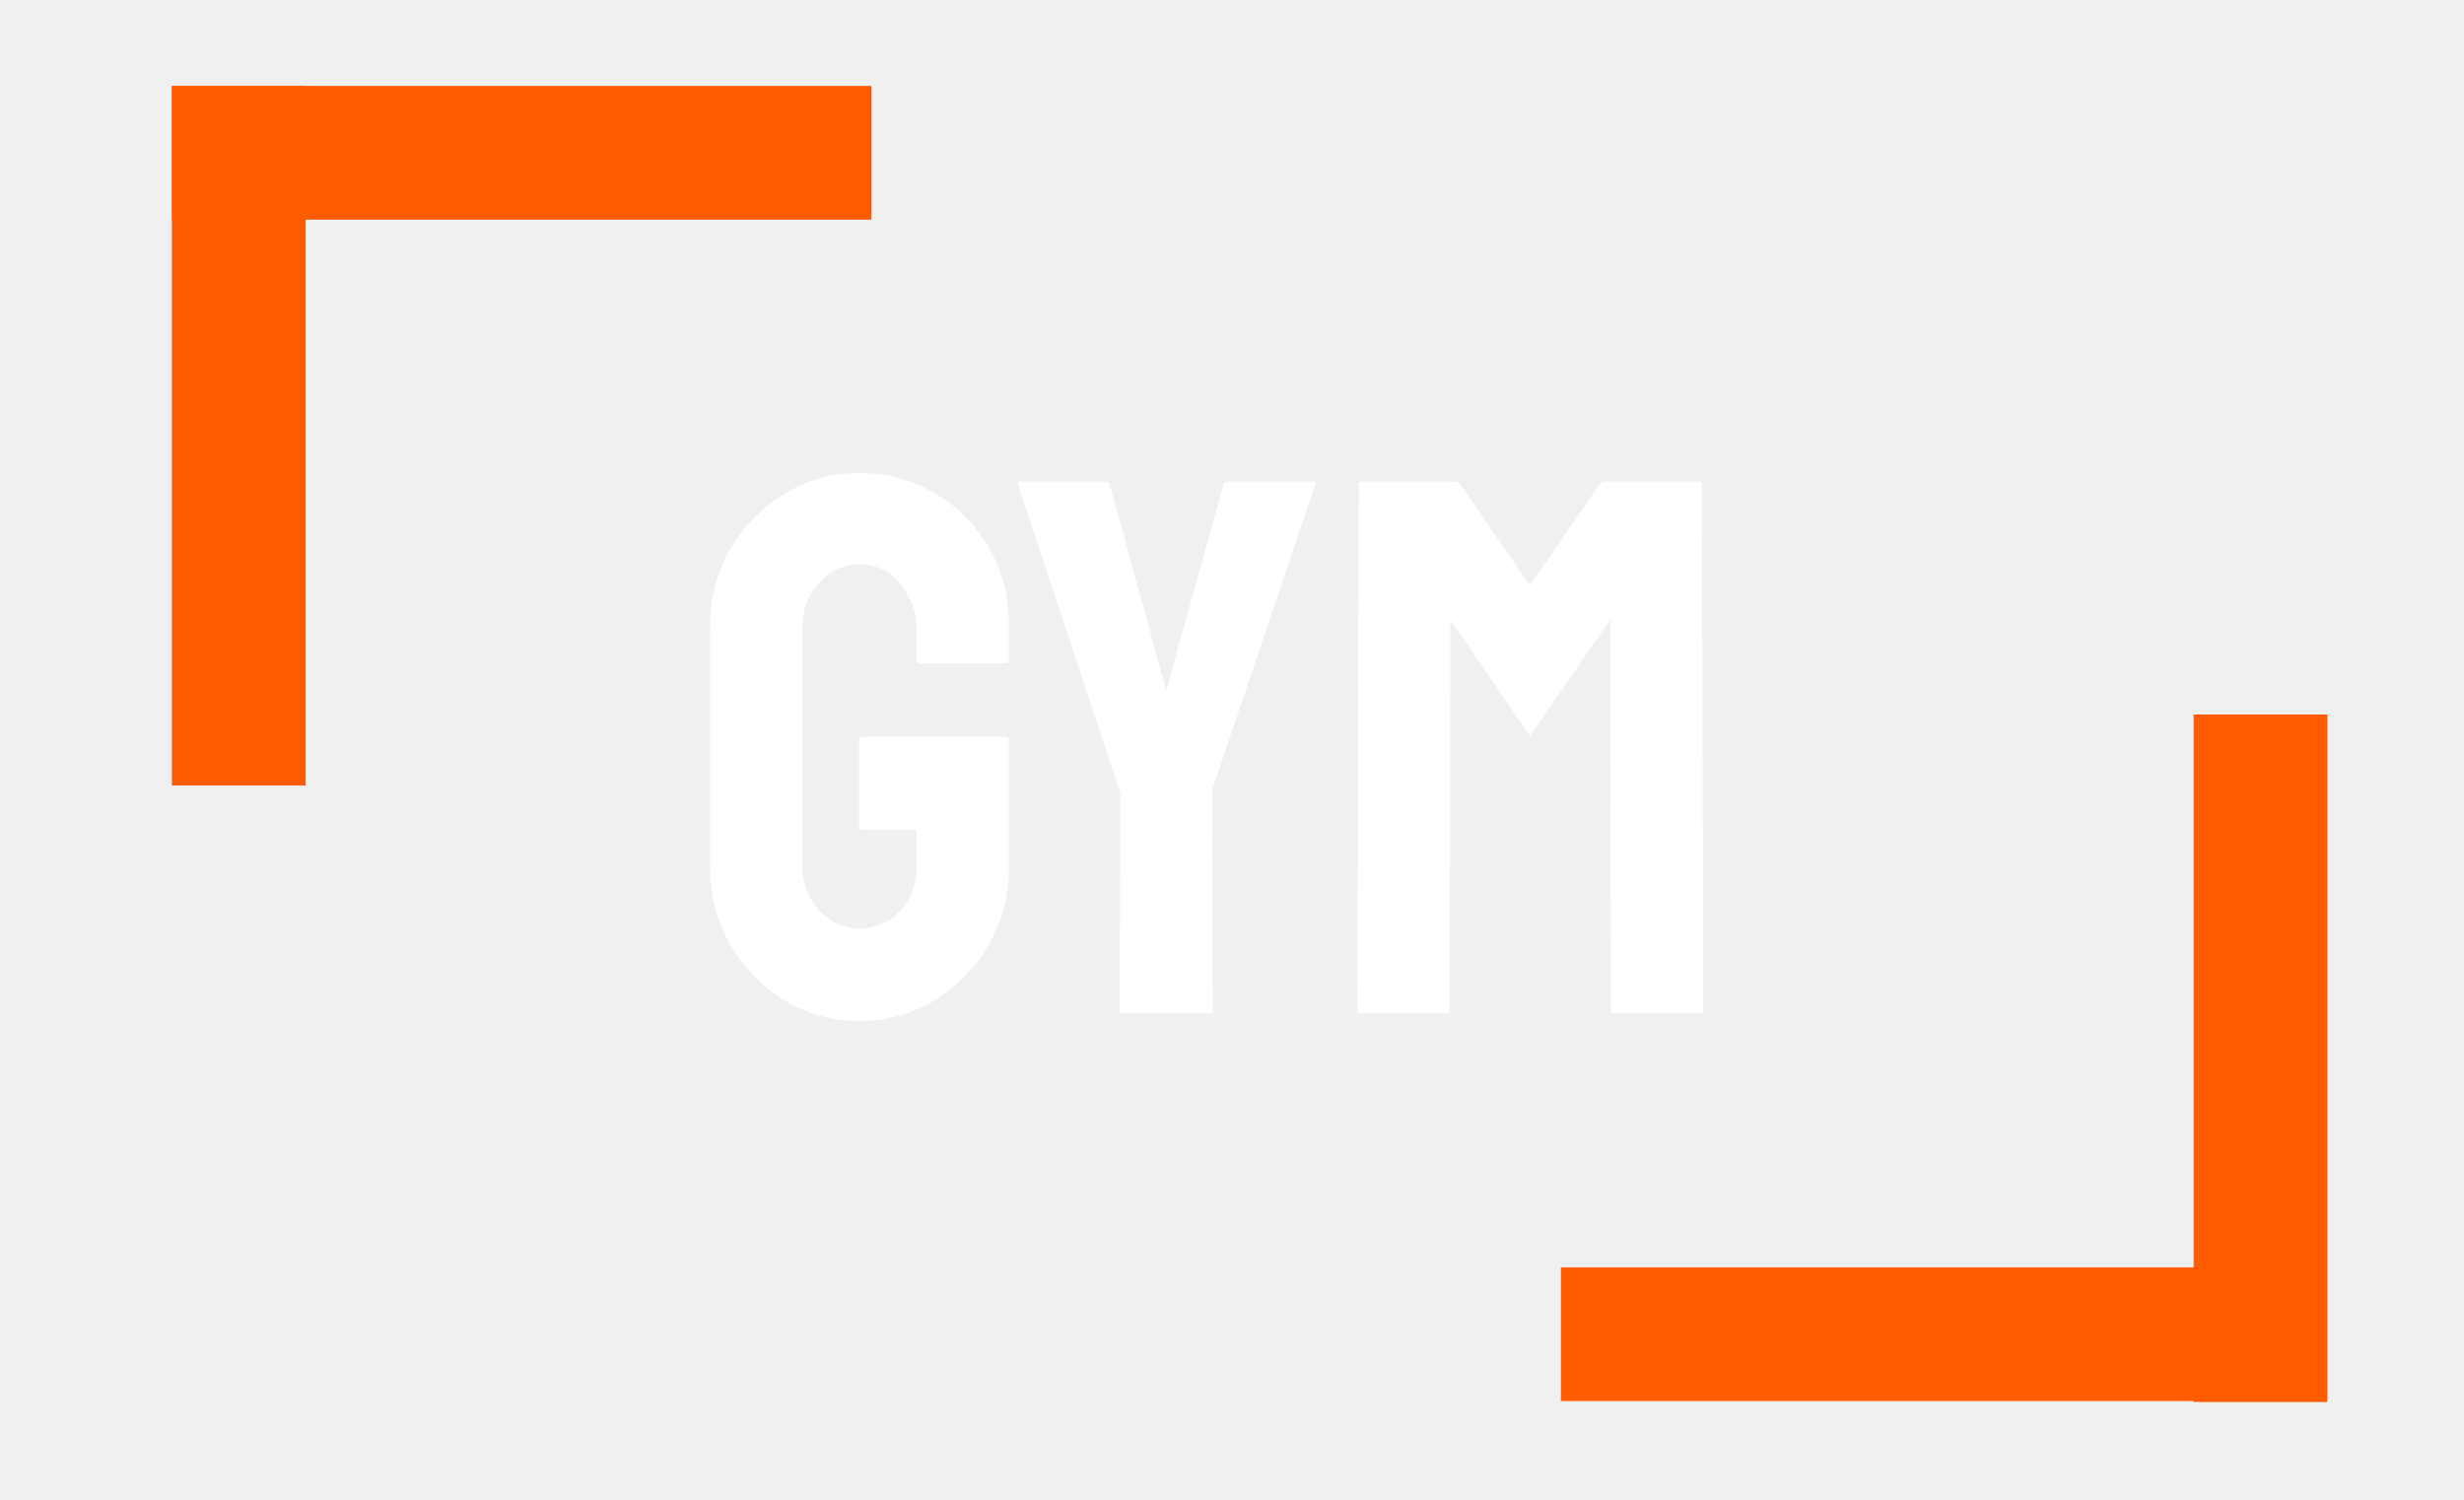
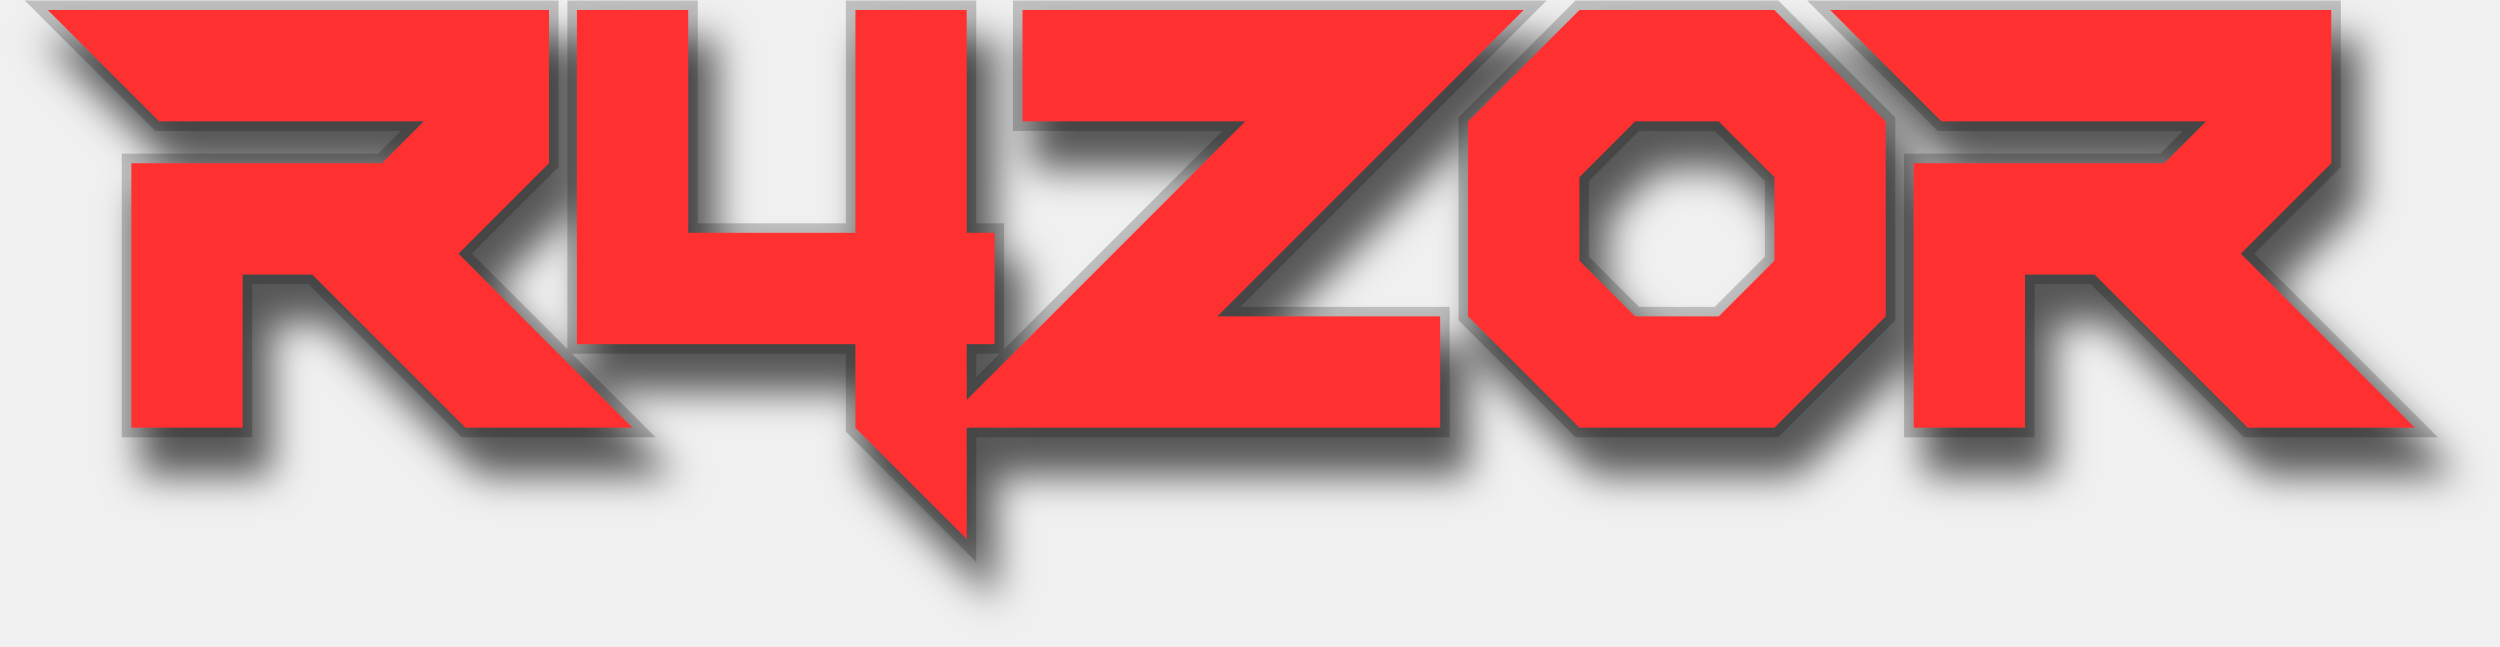
- <svg xmlns="http://www.w3.org/2000/svg" width="258" height="157" viewBox="0 0 258 157">
+ <svg xmlns="http://www.w3.org/2000/svg" width="263" height="68" viewBox="0 0 263 68" fill="none">
+   <g filter="url(#filter0_d)">
+     <path d="M40.18 17.168L44.574 12.773H16.742L5.023 1.055H57.758V17.168L48.236 26.689L66.547 45H48.969L32.855 28.887H25.531V45H13.812V17.168H40.18Z" fill="#FE3030" />
+     <path d="M60.688 1.055H72.406V24.492H89.984V1.055H101.703V24.492H104.633V36.211H101.703V56.719L89.984 45V36.211H60.688V1.055Z" fill="#FE3030" />
+     <path d="M128.07 33.281H151.508V45H98.773L131 12.773H107.562V1.055H160.297L128.07 33.281Z" fill="#FE3030" />
+     <path d="M154.438 33.281V12.773L166.156 1.055H186.664L198.383 12.773V33.281L186.664 45H166.156L154.438 33.281ZM166.156 18.633V27.422L172.016 33.281H180.805L186.664 27.422V18.633L180.805 12.773H172.016L166.156 18.633Z" fill="#FE3030" />
+     <path d="M227.68 17.168L232.074 12.773H204.242L192.523 1.055H245.258V17.168L235.736 26.689L254.047 45H236.469L220.355 28.887H213.031V45H201.312V17.168H227.68Z" fill="#FE3030" />
+     <path d="M48.943 26.689L58.111 17.521L58.258 17.375V17.168V1.055V0.555H57.758H5.023H3.816L4.67 1.408L16.389 13.127L16.535 13.273H16.742H43.367L39.973 16.668H13.812H13.312V17.168V45V45.5H13.812H25.531H26.031V45V29.387H32.648L48.615 45.354L48.762 45.5H48.969H66.547H67.754L66.9 44.646L48.943 26.689ZM60.688 0.555H60.188V1.055V36.211V36.711H60.688H89.484V45V45.207L89.631 45.354L101.35 57.072L102.203 57.926V56.719V45.5H151.508H152.008V45V33.281V32.781H151.508H129.277L160.65 1.408L161.504 0.555H160.297H107.562H107.062V1.055V12.773V13.273H107.562H129.793L102.203 40.863V36.711H104.633H105.133V36.211V24.492V23.992H104.633H102.203V1.055V0.555H101.703H89.984H89.484V1.055V23.992H72.906V1.055V0.555H72.406H60.688ZM153.938 33.281V33.488L154.084 33.635L165.803 45.354L165.949 45.5H166.156H186.664H186.871L187.018 45.354L198.736 33.635L198.883 33.488V33.281V12.773V12.566L198.736 12.42L187.018 0.701L186.871 0.555H186.664H166.156H165.949L165.803 0.701L154.084 12.42L153.938 12.566V12.773V33.281ZM213.531 45V29.387H220.148L236.115 45.354L236.262 45.5H236.469H254.047H255.254L254.4 44.646L236.443 26.689L245.611 17.521L245.758 17.375V17.168V1.055V0.555H245.258H192.523H191.316L192.17 1.408L203.889 13.127L204.035 13.273H204.242H230.867L227.473 16.668H201.312H200.812V17.168V45V45.5H201.312H213.031H213.531V45ZM172.223 32.781L166.656 27.215V18.84L172.223 13.273H180.598L186.164 18.84V27.215L180.598 32.781H172.223Z" stroke="black" stroke-opacity="0.2" />
+   </g>
  <defs>
-     <clipPath id="clip-path">
-       <rect id="Rectángulo_63" data-name="Rectángulo 63" width="258" height="157" transform="translate(2343 -282)" fill="#fff" stroke="#707070" stroke-width="1" />
-     </clipPath>
+     <filter id="filter0_d" x="0.609" y="0.055" width="261.852" height="67.078" filterUnits="userSpaceOnUse" color-interpolation-filters="sRGB">
+       <feFlood flood-opacity="0" result="BackgroundImageFix" />
+       <feColorMatrix in="SourceAlpha" type="matrix" values="0 0 0 0 0 0 0 0 0 0 0 0 0 0 0 0 0 0 127 0" />
+       <feOffset dx="2" dy="4" />
+       <feGaussianBlur stdDeviation="2" />
+       <feColorMatrix type="matrix" values="0 0 0 0 0 0 0 0 0 0 0 0 0 0 0 0 0 0 0.64 0" />
+       <feBlend mode="normal" in2="BackgroundImageFix" result="effect1_dropShadow" />
+       <feBlend mode="normal" in="SourceGraphic" in2="effect1_dropShadow" result="shape" />
+     </filter>
  </defs>
-   <g id="logo" transform="translate(-2343 282)" clip-path="url(#clip-path)">
-     <g id="Grupo_4" data-name="Grupo 4" transform="translate(2082 -533)">
-       <g id="Grupo_1" data-name="Grupo 1" transform="translate(279 260)">
-         <path id="gym" d="M17.84.8A14.693,14.693,0,0,1,10-1.36a16.331,16.331,0,0,1-5.64-5.8,15.837,15.837,0,0,1-2.12-8.12V-40.64A15.535,15.535,0,0,1,4.36-48.6a16.22,16.22,0,0,1,5.68-5.8,14.755,14.755,0,0,1,7.8-2.16,15.26,15.26,0,0,1,7.96,2.12,15.677,15.677,0,0,1,5.64,5.72,15.856,15.856,0,0,1,2.08,8.08v3.68q0,.32-.4.32H24.16a.283.283,0,0,1-.32-.32V-40a7.456,7.456,0,0,0-1.72-5.04,5.419,5.419,0,0,0-4.28-2,5.509,5.509,0,0,0-4.12,1.92,6.344,6.344,0,0,0-1.8,4.48v25.36a6.38,6.38,0,0,0,1.76,4.52,5.516,5.516,0,0,0,4.16,1.88,5.619,5.619,0,0,0,4.28-1.84,6.423,6.423,0,0,0,1.72-4.56V-19.2h-5.6a.354.354,0,0,1-.4-.4v-8.96a.354.354,0,0,1,.4-.4H33.2q.32,0,.32.4v13.28A15.837,15.837,0,0,1,31.4-7.16a16.331,16.331,0,0,1-5.64,5.8A14.838,14.838,0,0,1,17.84.8ZM45.36,0q-.24,0-.24-.32l.08-22.72L34.48-55.36q-.08-.32.24-.32H43.6a.429.429,0,0,1,.48.32L50-33.84l6-21.52a.378.378,0,0,1,.4-.32h8.96q.32,0,.24.32l-10.8,32L54.88-.32a.283.283,0,0,1-.32.32ZM70.32,0Q70,0,70-.4l.16-54.96a.283.283,0,0,1,.32-.32h9.76a.692.692,0,0,1,.56.32L88.08-44.8l7.28-10.56a.692.692,0,0,1,.56-.32h9.84a.283.283,0,0,1,.32.32L106.24-.4q0,.4-.32.4H96.88q-.32,0-.32-.4l-.08-40.8-8.4,12.16L79.76-41.2,79.68-.4q0,.4-.32.4Z" transform="translate(54.115 97.102)" fill="#fff" />
-         <rect id="Rectángulo_1" data-name="Rectángulo 1" width="14" height="73.25" fill="#ff5b00" />
-         <rect id="Rectángulo_2" data-name="Rectángulo 2" width="73.25" height="14" fill="#ff5b00" />
-         <path id="Trazado_1" data-name="Trazado 1" d="M0,0H14V71.984H0Z" transform="translate(211.689 65.821)" fill="#ff5b00" />
-         <rect id="Rectángulo_4" data-name="Rectángulo 4" width="73.25" height="14" transform="translate(145.439 123.707)" fill="#ff5b00" />
-       </g>
-     </g>
-   </g>
</svg>
